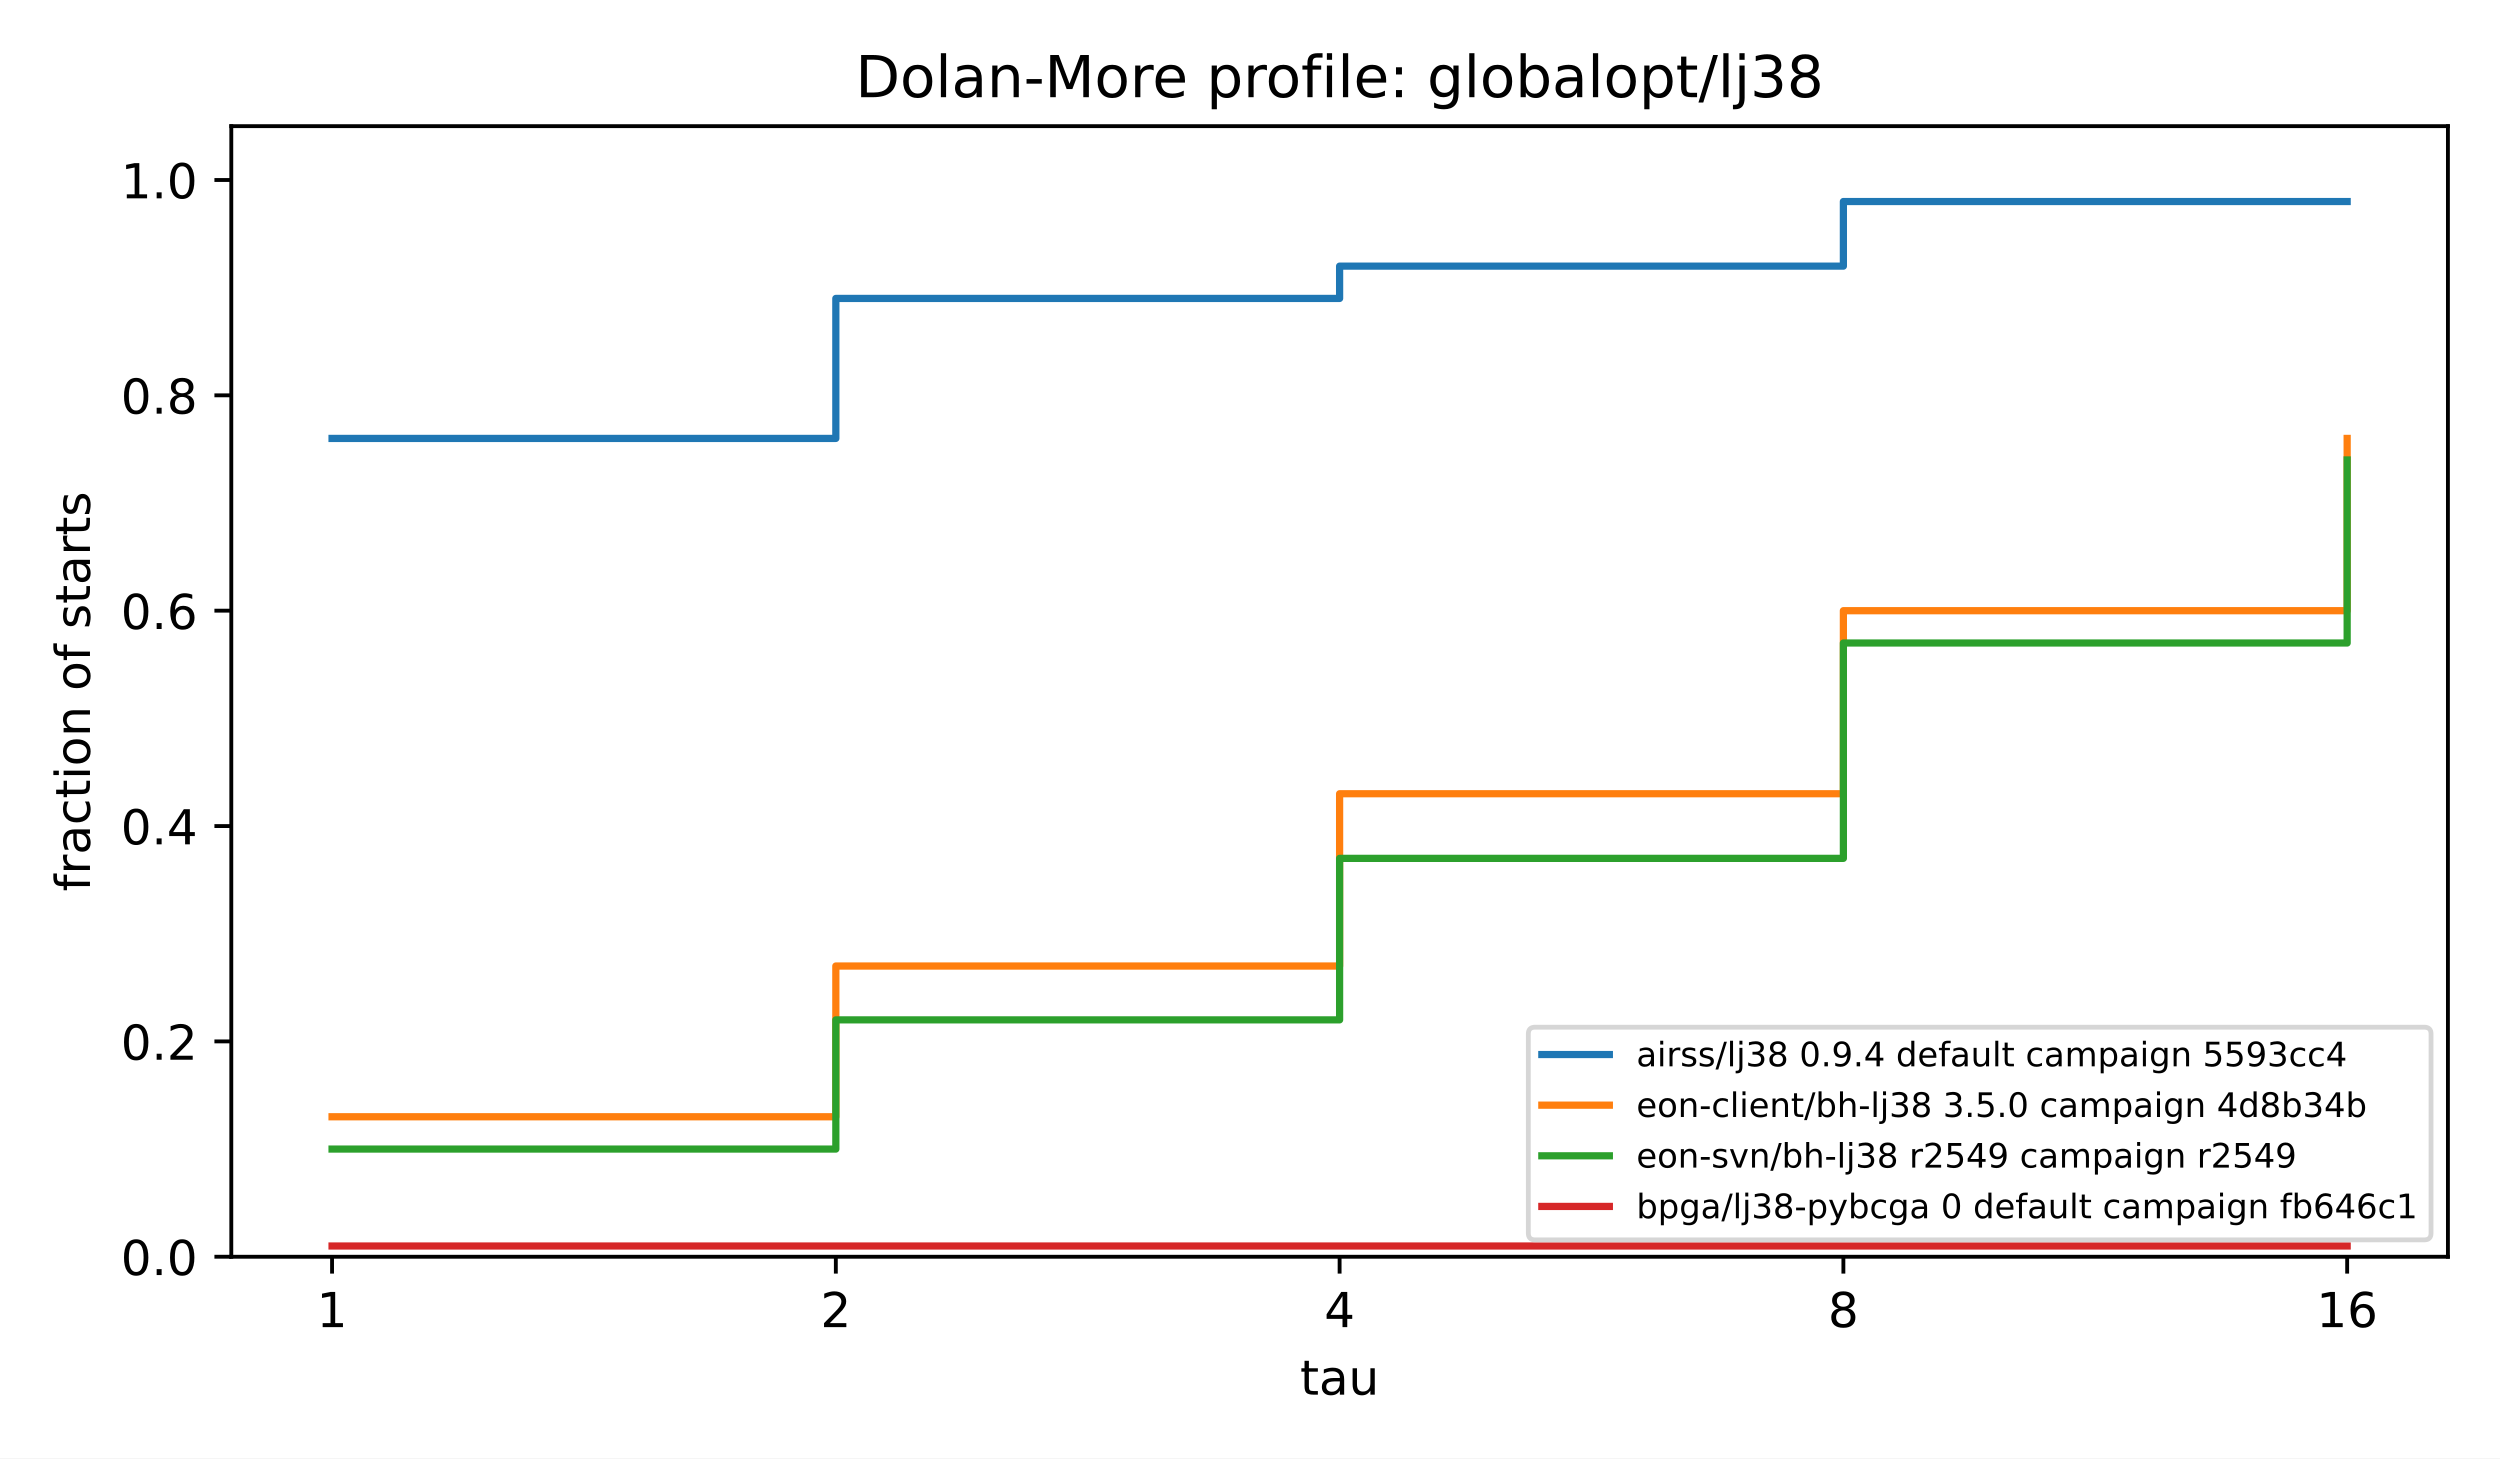
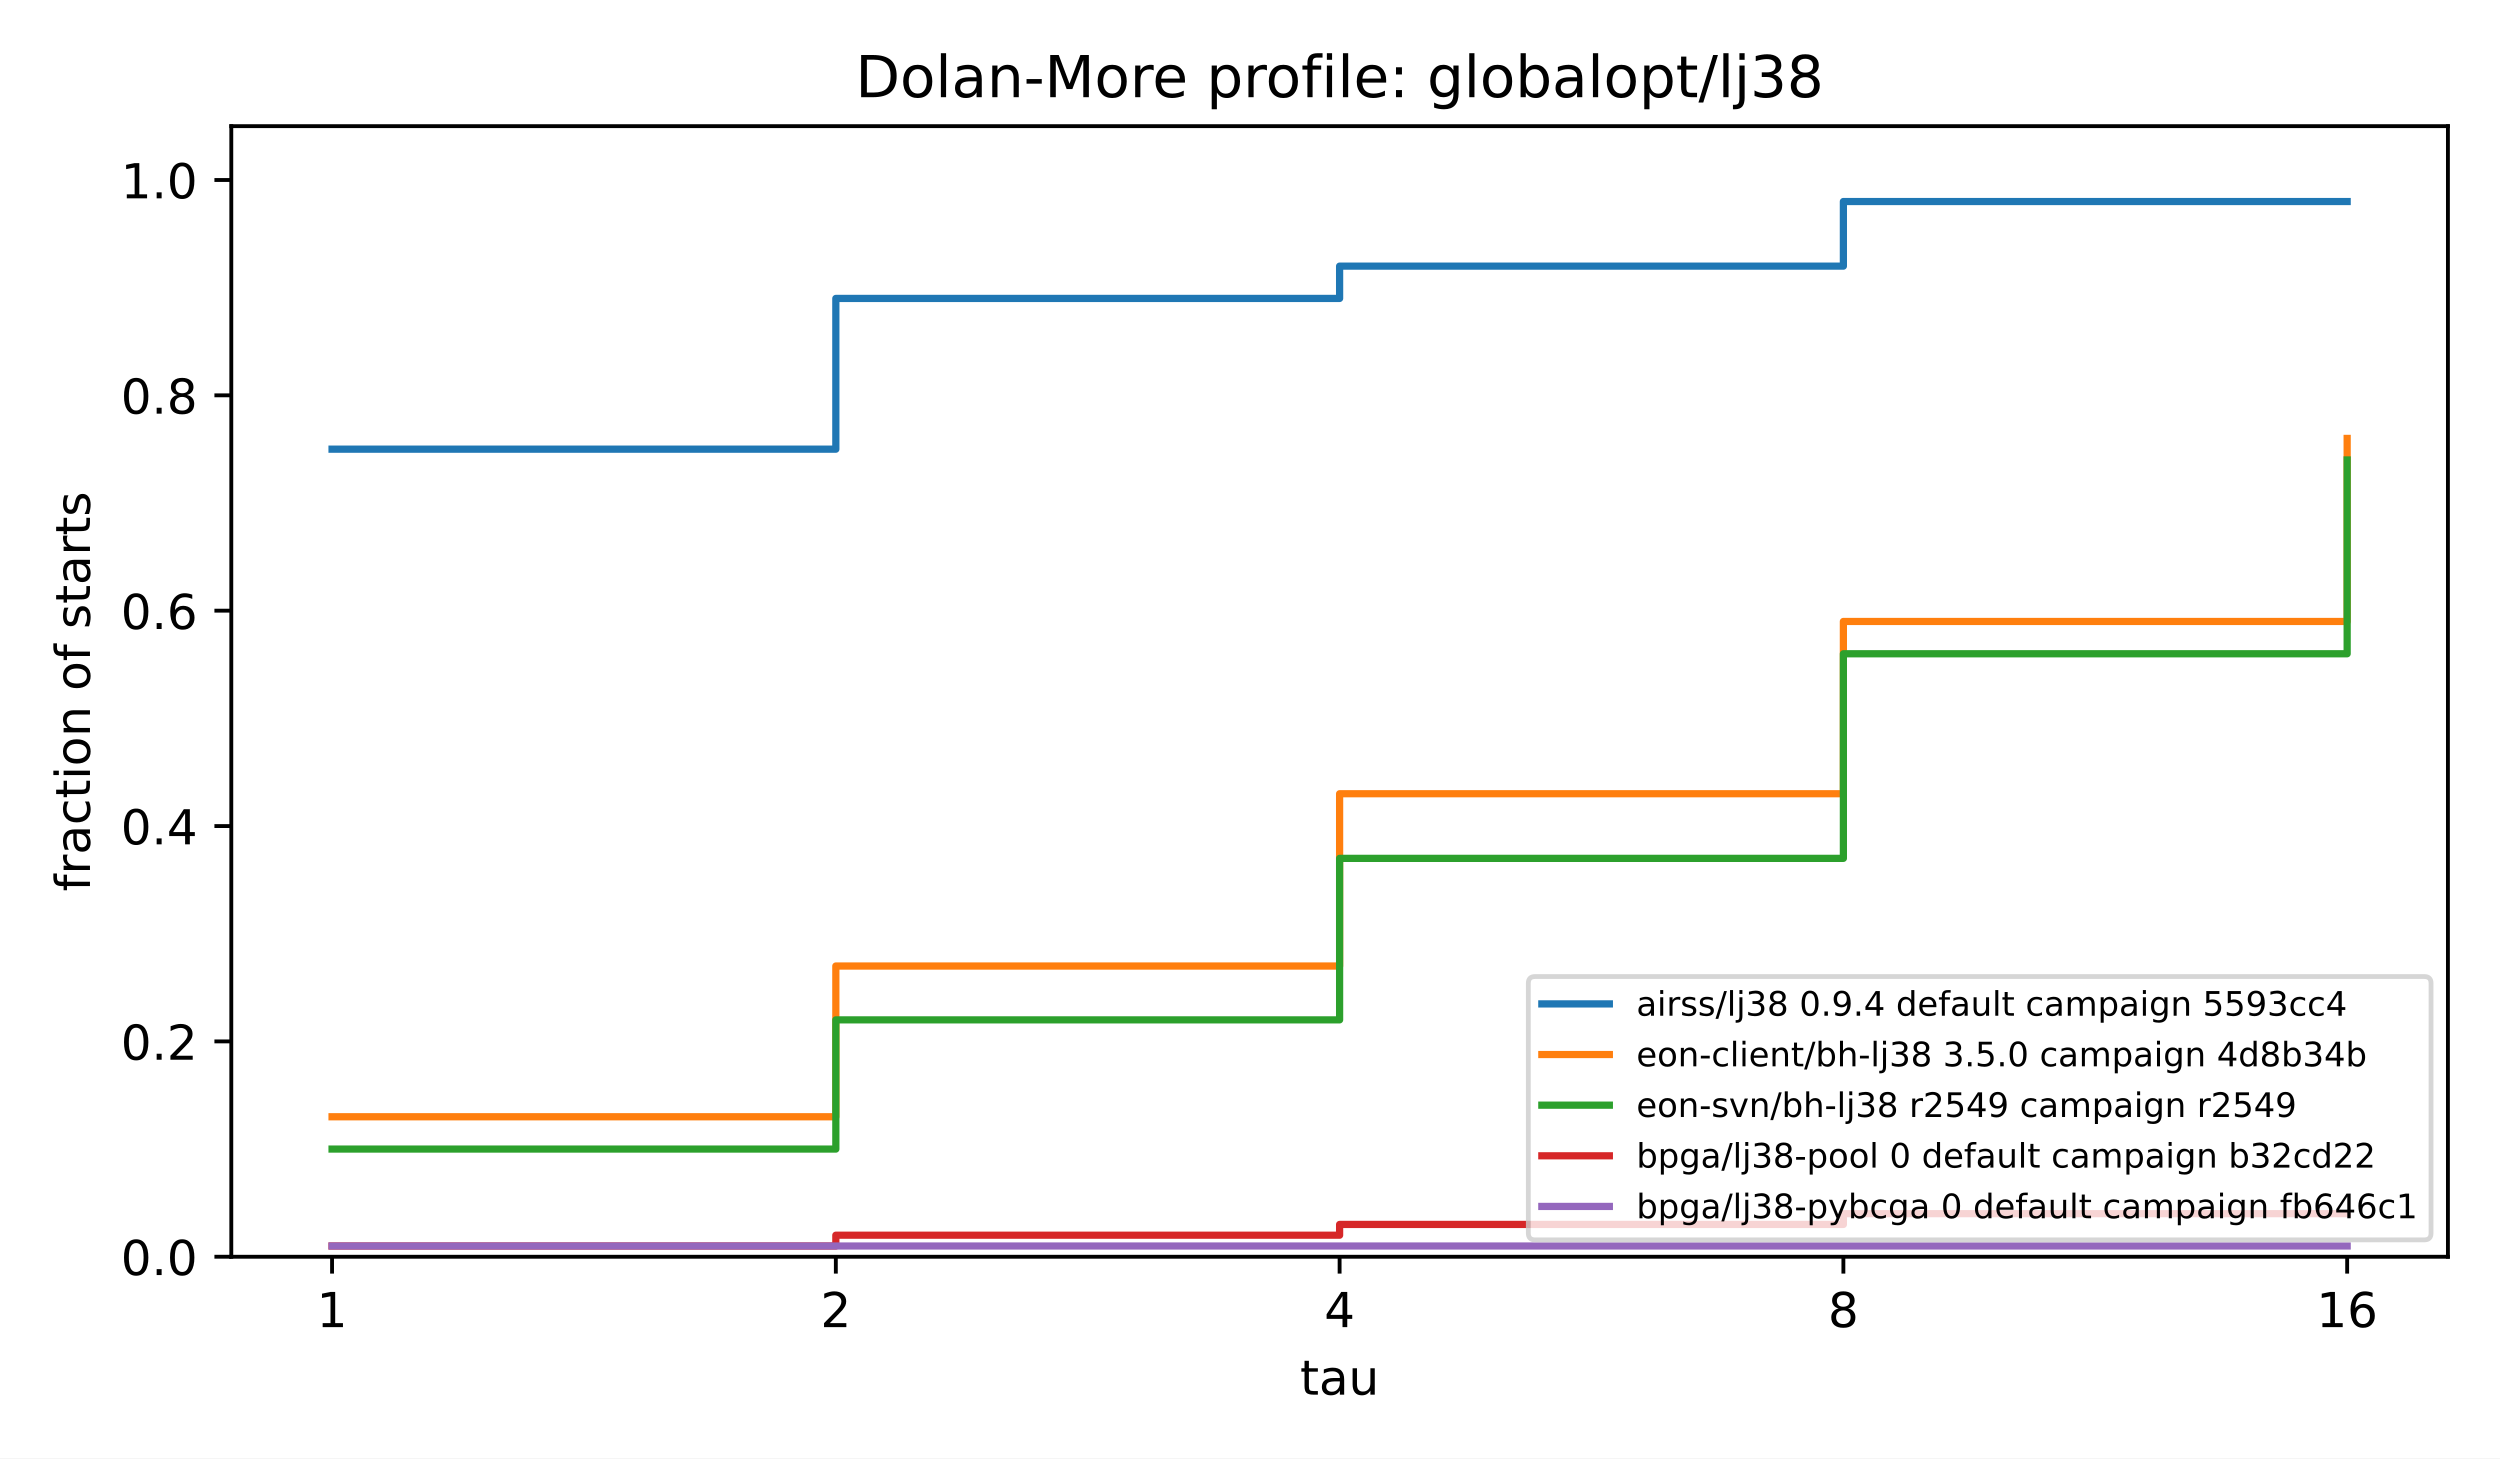
<svg xmlns="http://www.w3.org/2000/svg" xmlns:xlink="http://www.w3.org/1999/xlink" width="518.4pt" height="302.4pt" viewBox="0 0 518.4 302.4" version="1.1">
  <defs>
    <style type="text/css">*{stroke-linejoin: round; stroke-linecap: butt}</style>
  </defs>
  <g id="figure_1">
    <g id="patch_1">
      <path d="M 0 302.4  L 518.4 302.4  L 518.4 0  L 0 0  z " style="fill: #ffffff" />
    </g>
    <g id="axes_1">
      <g id="patch_2">
        <path d="M 47.962 260.6  L 507.6 260.6  L 507.6 26.16  L 47.962 26.16  z " style="fill: #ffffff" />
      </g>
      <g id="matplotlib.axis_1">
        <g id="xtick_1">
          <g id="line2d_1">
            <defs>
              <path id="m8ea4d47d77" d="M 0 0  L 0 3.5  " style="stroke: #000000; stroke-width: 0.8" />
            </defs>
            <g>
              <use xlink:href="#m8ea4d47d77" x="68.855" y="260.6" style="stroke: #000000; stroke-width: 0.8" />
            </g>
          </g>
          <g id="text_1">
            <text style="font-size: 10px; font-family: 'DejaVu Sans', 'Bitstream Vera Sans', 'Computer Modern Sans Serif', 'Lucida Grande', 'Verdana', 'Geneva', 'Lucid', 'Arial', 'Helvetica', 'Avant Garde', sans-serif; text-anchor: middle" x="68.855" y="275.198" transform="rotate(-0 68.85496 275.1977)">1</text>
          </g>
        </g>
        <g id="xtick_2">
          <g id="line2d_2">
            <g>
              <use xlink:href="#m8ea4d47d77" x="173.318" y="260.6" style="stroke: #000000; stroke-width: 0.8" />
            </g>
          </g>
          <g id="text_2">
            <text style="font-size: 10px; font-family: 'DejaVu Sans', 'Bitstream Vera Sans', 'Computer Modern Sans Serif', 'Lucida Grande', 'Verdana', 'Geneva', 'Lucid', 'Arial', 'Helvetica', 'Avant Garde', sans-serif; text-anchor: middle" x="173.318" y="275.198" transform="rotate(-0 173.3181 275.1977)">2</text>
          </g>
        </g>
        <g id="xtick_3">
          <g id="line2d_3">
            <g>
              <use xlink:href="#m8ea4d47d77" x="277.781" y="260.6" style="stroke: #000000; stroke-width: 0.8" />
            </g>
          </g>
          <g id="text_3">
            <text style="font-size: 10px; font-family: 'DejaVu Sans', 'Bitstream Vera Sans', 'Computer Modern Sans Serif', 'Lucida Grande', 'Verdana', 'Geneva', 'Lucid', 'Arial', 'Helvetica', 'Avant Garde', sans-serif; text-anchor: middle" x="277.781" y="275.198" transform="rotate(-0 277.7812 275.1977)">4</text>
          </g>
        </g>
        <g id="xtick_4">
          <g id="line2d_4">
            <g>
              <use xlink:href="#m8ea4d47d77" x="382.244" y="260.6" style="stroke: #000000; stroke-width: 0.8" />
            </g>
          </g>
          <g id="text_4">
            <text style="font-size: 10px; font-family: 'DejaVu Sans', 'Bitstream Vera Sans', 'Computer Modern Sans Serif', 'Lucida Grande', 'Verdana', 'Geneva', 'Lucid', 'Arial', 'Helvetica', 'Avant Garde', sans-serif; text-anchor: middle" x="382.244" y="275.198" transform="rotate(-0 382.2443 275.1977)">8</text>
          </g>
        </g>
        <g id="xtick_5">
          <g id="line2d_5">
            <g>
              <use xlink:href="#m8ea4d47d77" x="486.707" y="260.6" style="stroke: #000000; stroke-width: 0.8" />
            </g>
          </g>
          <g id="text_5">
            <text style="font-size: 10px; font-family: 'DejaVu Sans', 'Bitstream Vera Sans', 'Computer Modern Sans Serif', 'Lucida Grande', 'Verdana', 'Geneva', 'Lucid', 'Arial', 'Helvetica', 'Avant Garde', sans-serif; text-anchor: middle" x="486.707" y="275.198" transform="rotate(-0 486.7074 275.1977)">16</text>
          </g>
        </g>
        <g id="text_6">
          <text style="font-size: 10px; font-family: 'DejaVu Sans', 'Bitstream Vera Sans', 'Computer Modern Sans Serif', 'Lucida Grande', 'Verdana', 'Geneva', 'Lucid', 'Arial', 'Helvetica', 'Avant Garde', sans-serif; text-anchor: middle" x="277.781" y="289.198" transform="rotate(-0 277.7812 289.1977)">tau</text>
        </g>
      </g>
      <g id="matplotlib.axis_2">
        <g id="ytick_1">
          <g id="line2d_6">
            <defs>
              <path id="md659df78fa" d="M 0 0  L -3.5 0  " style="stroke: #000000; stroke-width: 0.8" />
            </defs>
            <g>
              <use xlink:href="#md659df78fa" x="47.962" y="260.6" style="stroke: #000000; stroke-width: 0.8" />
            </g>
          </g>
          <g id="text_7">
            <text style="font-size: 10px; font-family: 'DejaVu Sans', 'Bitstream Vera Sans', 'Computer Modern Sans Serif', 'Lucida Grande', 'Verdana', 'Geneva', 'Lucid', 'Arial', 'Helvetica', 'Avant Garde', sans-serif; text-anchor: end" x="40.962" y="264.399" transform="rotate(-0 40.96234 264.3988)">0.0</text>
          </g>
        </g>
        <g id="ytick_2">
          <g id="line2d_7">
            <g>
              <use xlink:href="#md659df78fa" x="47.962" y="215.945" style="stroke: #000000; stroke-width: 0.8" />
            </g>
          </g>
          <g id="text_8">
            <text style="font-size: 10px; font-family: 'DejaVu Sans', 'Bitstream Vera Sans', 'Computer Modern Sans Serif', 'Lucida Grande', 'Verdana', 'Geneva', 'Lucid', 'Arial', 'Helvetica', 'Avant Garde', sans-serif; text-anchor: end" x="40.962" y="219.744" transform="rotate(-0 40.96234 219.7436)">0.2</text>
          </g>
        </g>
        <g id="ytick_3">
          <g id="line2d_8">
            <g>
              <use xlink:href="#md659df78fa" x="47.962" y="171.29" style="stroke: #000000; stroke-width: 0.8" />
            </g>
          </g>
          <g id="text_9">
            <text style="font-size: 10px; font-family: 'DejaVu Sans', 'Bitstream Vera Sans', 'Computer Modern Sans Serif', 'Lucida Grande', 'Verdana', 'Geneva', 'Lucid', 'Arial', 'Helvetica', 'Avant Garde', sans-serif; text-anchor: end" x="40.962" y="175.088" transform="rotate(-0 40.96234 175.0884)">0.4</text>
          </g>
        </g>
        <g id="ytick_4">
          <g id="line2d_9">
            <g>
              <use xlink:href="#md659df78fa" x="47.962" y="126.634" style="stroke: #000000; stroke-width: 0.8" />
            </g>
          </g>
          <g id="text_10">
            <text style="font-size: 10px; font-family: 'DejaVu Sans', 'Bitstream Vera Sans', 'Computer Modern Sans Serif', 'Lucida Grande', 'Verdana', 'Geneva', 'Lucid', 'Arial', 'Helvetica', 'Avant Garde', sans-serif; text-anchor: end" x="40.962" y="130.433" transform="rotate(-0 40.96234 130.4331)">0.6</text>
          </g>
        </g>
        <g id="ytick_5">
          <g id="line2d_10">
            <g>
              <use xlink:href="#md659df78fa" x="47.962" y="81.979" style="stroke: #000000; stroke-width: 0.8" />
            </g>
          </g>
          <g id="text_11">
            <text style="font-size: 10px; font-family: 'DejaVu Sans', 'Bitstream Vera Sans', 'Computer Modern Sans Serif', 'Lucida Grande', 'Verdana', 'Geneva', 'Lucid', 'Arial', 'Helvetica', 'Avant Garde', sans-serif; text-anchor: end" x="40.962" y="85.778" transform="rotate(-0 40.96234 85.77788)">0.8</text>
          </g>
        </g>
        <g id="ytick_6">
          <g id="line2d_11">
            <g>
              <use xlink:href="#md659df78fa" x="47.962" y="37.324" style="stroke: #000000; stroke-width: 0.8" />
            </g>
          </g>
          <g id="text_12">
            <text style="font-size: 10px; font-family: 'DejaVu Sans', 'Bitstream Vera Sans', 'Computer Modern Sans Serif', 'Lucida Grande', 'Verdana', 'Geneva', 'Lucid', 'Arial', 'Helvetica', 'Avant Garde', sans-serif; text-anchor: end" x="40.962" y="41.123" transform="rotate(-0 40.96234 41.12264)">1.0</text>
          </g>
        </g>
        <g id="text_13">
          <text style="font-size: 10px; font-family: 'DejaVu Sans', 'Bitstream Vera Sans', 'Computer Modern Sans Serif', 'Lucida Grande', 'Verdana', 'Geneva', 'Lucid', 'Arial', 'Helvetica', 'Avant Garde', sans-serif; text-anchor: middle" x="18.657" y="143.38" transform="rotate(-90 18.65687 143.38)">fraction of starts</text>
        </g>
      </g>
      <g id="line2d_12">
-         <path d="M 68.855 90.91  L 173.318 90.91  L 173.318 61.884  L 277.781 61.884  L 277.781 55.186  L 382.244 55.186  L 382.244 41.789  L 486.707 41.789  L 486.707 41.789  " clip-path="url(#p4e380cea4b)" style="fill: none; stroke: #1f77b4; stroke-width: 1.5; stroke-linecap: square" />
+         <path d="M 68.855 93.143  L 173.318 93.143  L 173.318 61.884  L 277.781 61.884  L 277.781 55.186  L 382.244 55.186  L 382.244 41.789  L 486.707 41.789  L 486.707 41.789  " clip-path="url(#p4e380cea4b)" style="fill: none; stroke: #1f77b4; stroke-width: 1.5; stroke-linecap: square" />
      </g>
      <g id="line2d_13">
-         <path d="M 68.855 231.574  L 173.318 231.574  L 173.318 200.315  L 277.781 200.315  L 277.781 164.591  L 382.244 164.591  L 382.244 126.634  L 486.707 126.634  L 486.707 90.91  " clip-path="url(#p4e380cea4b)" style="fill: none; stroke: #ff7f0e; stroke-width: 1.5; stroke-linecap: square" />
+         <path d="M 68.855 231.574  L 173.318 231.574  L 173.318 200.315  L 277.781 200.315  L 277.781 164.591  L 382.244 164.591  L 382.244 128.867  L 486.707 128.867  L 486.707 90.91  " clip-path="url(#p4e380cea4b)" style="fill: none; stroke: #ff7f0e; stroke-width: 1.5; stroke-linecap: square" />
      </g>
      <g id="line2d_14">
-         <path d="M 68.855 238.272  L 173.318 238.272  L 173.318 211.479  L 277.781 211.479  L 277.781 177.988  L 382.244 177.988  L 382.244 133.333  L 486.707 133.333  L 486.707 95.376  " clip-path="url(#p4e380cea4b)" style="fill: none; stroke: #2ca02c; stroke-width: 1.5; stroke-linecap: square" />
+         <path d="M 68.855 238.272  L 173.318 238.272  L 173.318 211.479  L 277.781 211.479  L 277.781 177.988  L 382.244 177.988  L 382.244 135.565  L 486.707 135.565  L 486.707 95.376  " clip-path="url(#p4e380cea4b)" style="fill: none; stroke: #2ca02c; stroke-width: 1.5; stroke-linecap: square" />
      </g>
      <g id="line2d_15">
-         <path d="M 68.855 258.367  L 173.318 258.367  L 173.318 258.367  L 277.781 258.367  L 277.781 258.367  L 382.244 258.367  L 382.244 258.367  L 486.707 258.367  L 486.707 258.367  " clip-path="url(#p4e380cea4b)" style="fill: none; stroke: #d62728; stroke-width: 1.5; stroke-linecap: square" />
+         <path d="M 68.855 258.367  L 173.318 258.367  L 173.318 256.134  L 277.781 256.134  L 277.781 253.902  L 382.244 253.902  L 382.244 251.669  L 486.707 251.669  L 486.707 251.669  " clip-path="url(#p4e380cea4b)" style="fill: none; stroke: #d62728; stroke-width: 1.5; stroke-linecap: square" />
+       </g>
+       <g id="line2d_16">
+         <path d="M 68.855 258.367  L 173.318 258.367  L 173.318 258.367  L 277.781 258.367  L 277.781 258.367  L 382.244 258.367  L 382.244 258.367  L 486.707 258.367  L 486.707 258.367  " clip-path="url(#p4e380cea4b)" style="fill: none; stroke: #9467bd; stroke-width: 1.5; stroke-linecap: square" />
      </g>
      <g id="patch_3">
        <path d="M 47.962 260.6  L 47.962 26.16  " style="fill: none; stroke: #000000; stroke-width: 0.8; stroke-linejoin: miter; stroke-linecap: square" />
      </g>
      <g id="patch_4">
        <path d="M 507.6 260.6  L 507.6 26.16  " style="fill: none; stroke: #000000; stroke-width: 0.8; stroke-linejoin: miter; stroke-linecap: square" />
      </g>
      <g id="patch_5">
        <path d="M 47.962 260.6  L 507.6 260.6  " style="fill: none; stroke: #000000; stroke-width: 0.8; stroke-linejoin: miter; stroke-linecap: square" />
      </g>
      <g id="patch_6">
        <path d="M 47.962 26.16  L 507.6 26.16  " style="fill: none; stroke: #000000; stroke-width: 0.8; stroke-linejoin: miter; stroke-linecap: square" />
      </g>
      <g id="text_14">
        <text style="font-size: 12px; font-family: 'DejaVu Sans', 'Bitstream Vera Sans', 'Computer Modern Sans Serif', 'Lucida Grande', 'Verdana', 'Geneva', 'Lucid', 'Arial', 'Helvetica', 'Avant Garde', sans-serif; text-anchor: middle" x="277.781" y="20.16" transform="rotate(-0 277.7812 20.16)">Dolan-More profile: globalopt/lj38</text>
      </g>
      <g id="legend_1">
        <g id="patch_7">
-           <path d="M 318.315 257.1  L 502.7 257.1  Q 504.1 257.1 504.1 255.7  L 504.1 214.398  Q 504.1 212.998 502.7 212.998  L 318.315 212.998  Q 316.915 212.998 316.915 214.398  L 316.915 255.7  Q 316.915 257.1 318.315 257.1  z " style="fill: #ffffff; opacity: 0.8; stroke: #cccccc; stroke-linejoin: miter" />
-         </g>
-         <g id="line2d_16">
-           <path d="M 319.715 218.667  L 326.715 218.667  L 326.715 218.667  L 333.715 218.667  L 333.715 218.667  " style="fill: none; stroke: #1f77b4; stroke-width: 1.5; stroke-linecap: square" />
+           <path d="M 318.315 257.1  L 502.7 257.1  Q 504.1 257.1 504.1 255.7  L 504.1 203.897  Q 504.1 202.497 502.7 202.497  L 318.315 202.497  Q 316.915 202.497 316.915 203.897  L 316.915 255.7  Q 316.915 257.1 318.315 257.1  z " style="fill: #ffffff; opacity: 0.8; stroke: #cccccc; stroke-linejoin: miter" />
+         </g>
+         <g id="line2d_17">
+           <path d="M 319.715 208.166  L 326.715 208.166  L 326.715 208.166  L 333.715 208.166  L 333.715 208.166  " style="fill: none; stroke: #1f77b4; stroke-width: 1.5; stroke-linecap: square" />
        </g>
        <g id="text_15">
-           <text style="font-size: 7px; font-family: 'DejaVu Sans', 'Bitstream Vera Sans', 'Computer Modern Sans Serif', 'Lucida Grande', 'Verdana', 'Geneva', 'Lucid', 'Arial', 'Helvetica', 'Avant Garde', sans-serif; text-anchor: start" x="339.315" y="221.117" transform="rotate(-0 339.3145 221.1167)">airss/lj38 0.9.4 default campaign 5593cc4</text>
-         </g>
-         <g id="line2d_17">
-           <path d="M 319.715 229.167  L 326.715 229.167  L 326.715 229.167  L 333.715 229.167  L 333.715 229.167  " style="fill: none; stroke: #ff7f0e; stroke-width: 1.5; stroke-linecap: square" />
+           <text style="font-size: 7px; font-family: 'DejaVu Sans', 'Bitstream Vera Sans', 'Computer Modern Sans Serif', 'Lucida Grande', 'Verdana', 'Geneva', 'Lucid', 'Arial', 'Helvetica', 'Avant Garde', sans-serif; text-anchor: start" x="339.315" y="210.616" transform="rotate(-0 339.3145 210.6162)">airss/lj38 0.9.4 default campaign 5593cc4</text>
+         </g>
+         <g id="line2d_18">
+           <path d="M 319.715 218.667  L 326.715 218.667  L 326.715 218.667  L 333.715 218.667  L 333.715 218.667  " style="fill: none; stroke: #ff7f0e; stroke-width: 1.5; stroke-linecap: square" />
        </g>
        <g id="text_16">
-           <text style="font-size: 7px; font-family: 'DejaVu Sans', 'Bitstream Vera Sans', 'Computer Modern Sans Serif', 'Lucida Grande', 'Verdana', 'Geneva', 'Lucid', 'Arial', 'Helvetica', 'Avant Garde', sans-serif; text-anchor: start" x="339.315" y="231.617" transform="rotate(-0 339.3145 231.6173)">eon-client/bh-lj38 3.5.0 campaign 4d8b34b</text>
-         </g>
-         <g id="line2d_18">
-           <path d="M 319.715 239.668  L 326.715 239.668  L 326.715 239.668  L 333.715 239.668  L 333.715 239.668  " style="fill: none; stroke: #2ca02c; stroke-width: 1.5; stroke-linecap: square" />
+           <text style="font-size: 7px; font-family: 'DejaVu Sans', 'Bitstream Vera Sans', 'Computer Modern Sans Serif', 'Lucida Grande', 'Verdana', 'Geneva', 'Lucid', 'Arial', 'Helvetica', 'Avant Garde', sans-serif; text-anchor: start" x="339.315" y="221.117" transform="rotate(-0 339.3145 221.1167)">eon-client/bh-lj38 3.5.0 campaign 4d8b34b</text>
+         </g>
+         <g id="line2d_19">
+           <path d="M 319.715 229.167  L 326.715 229.167  L 326.715 229.167  L 333.715 229.167  L 333.715 229.167  " style="fill: none; stroke: #2ca02c; stroke-width: 1.5; stroke-linecap: square" />
        </g>
        <g id="text_17">
-           <text style="font-size: 7px; font-family: 'DejaVu Sans', 'Bitstream Vera Sans', 'Computer Modern Sans Serif', 'Lucida Grande', 'Verdana', 'Geneva', 'Lucid', 'Arial', 'Helvetica', 'Avant Garde', sans-serif; text-anchor: start" x="339.315" y="242.118" transform="rotate(-0 339.3145 242.1178)">eon-svn/bh-lj38 r2549 campaign r2549</text>
-         </g>
-         <g id="line2d_19">
-           <path d="M 319.715 250.168  L 326.715 250.168  L 326.715 250.168  L 333.715 250.168  L 333.715 250.168  " style="fill: none; stroke: #d62728; stroke-width: 1.5; stroke-linecap: square" />
+           <text style="font-size: 7px; font-family: 'DejaVu Sans', 'Bitstream Vera Sans', 'Computer Modern Sans Serif', 'Lucida Grande', 'Verdana', 'Geneva', 'Lucid', 'Arial', 'Helvetica', 'Avant Garde', sans-serif; text-anchor: start" x="339.315" y="231.617" transform="rotate(-0 339.3145 231.6173)">eon-svn/bh-lj38 r2549 campaign r2549</text>
+         </g>
+         <g id="line2d_20">
+           <path d="M 319.715 239.668  L 326.715 239.668  L 326.715 239.668  L 333.715 239.668  L 333.715 239.668  " style="fill: none; stroke: #d62728; stroke-width: 1.5; stroke-linecap: square" />
        </g>
        <g id="text_18">
+           <text style="font-size: 7px; font-family: 'DejaVu Sans', 'Bitstream Vera Sans', 'Computer Modern Sans Serif', 'Lucida Grande', 'Verdana', 'Geneva', 'Lucid', 'Arial', 'Helvetica', 'Avant Garde', sans-serif; text-anchor: start" x="339.315" y="242.118" transform="rotate(-0 339.3145 242.1178)">bpga/lj38-pool 0 default campaign b32cd22</text>
+         </g>
+         <g id="line2d_21">
+           <path d="M 319.715 250.168  L 326.715 250.168  L 326.715 250.168  L 333.715 250.168  L 333.715 250.168  " style="fill: none; stroke: #9467bd; stroke-width: 1.5; stroke-linecap: square" />
+         </g>
+         <g id="text_19">
          <text style="font-size: 7px; font-family: 'DejaVu Sans', 'Bitstream Vera Sans', 'Computer Modern Sans Serif', 'Lucida Grande', 'Verdana', 'Geneva', 'Lucid', 'Arial', 'Helvetica', 'Avant Garde', sans-serif; text-anchor: start" x="339.315" y="252.618" transform="rotate(-0 339.3145 252.6184)">bpga/lj38-pybcga 0 default campaign fb646c1</text>
        </g>
      </g>
    </g>
  </g>
  <defs>
    <clipPath id="p4e380cea4b">
      <rect x="47.962" y="26.16" width="459.638" height="234.44" />
    </clipPath>
  </defs>
</svg>
